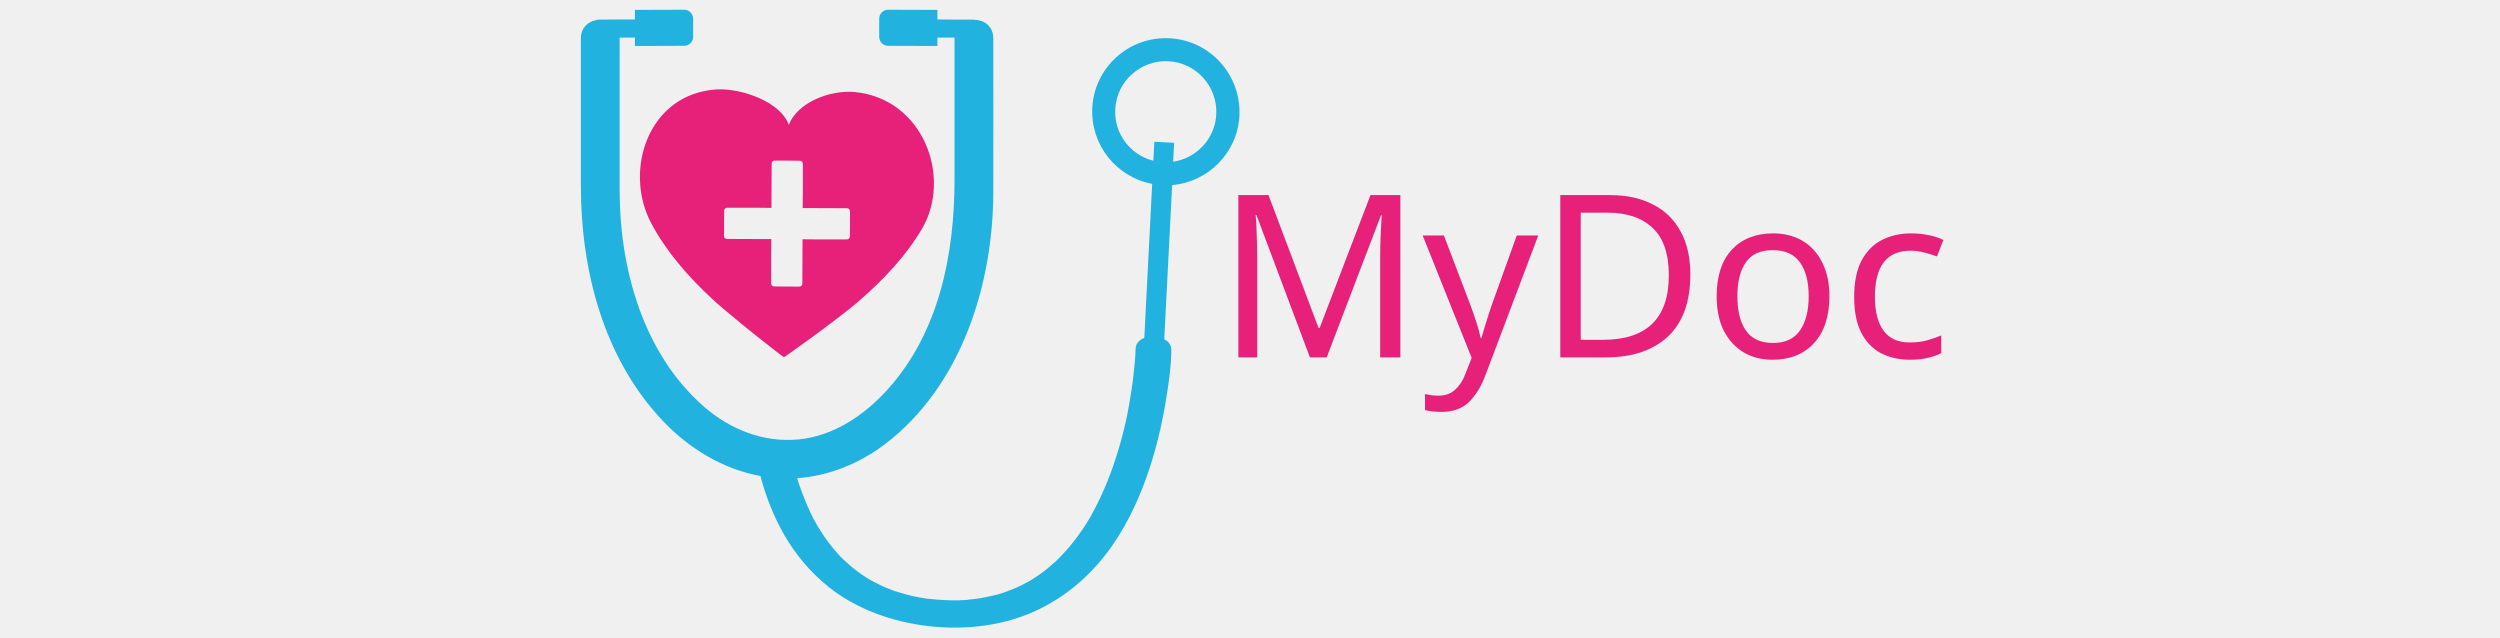
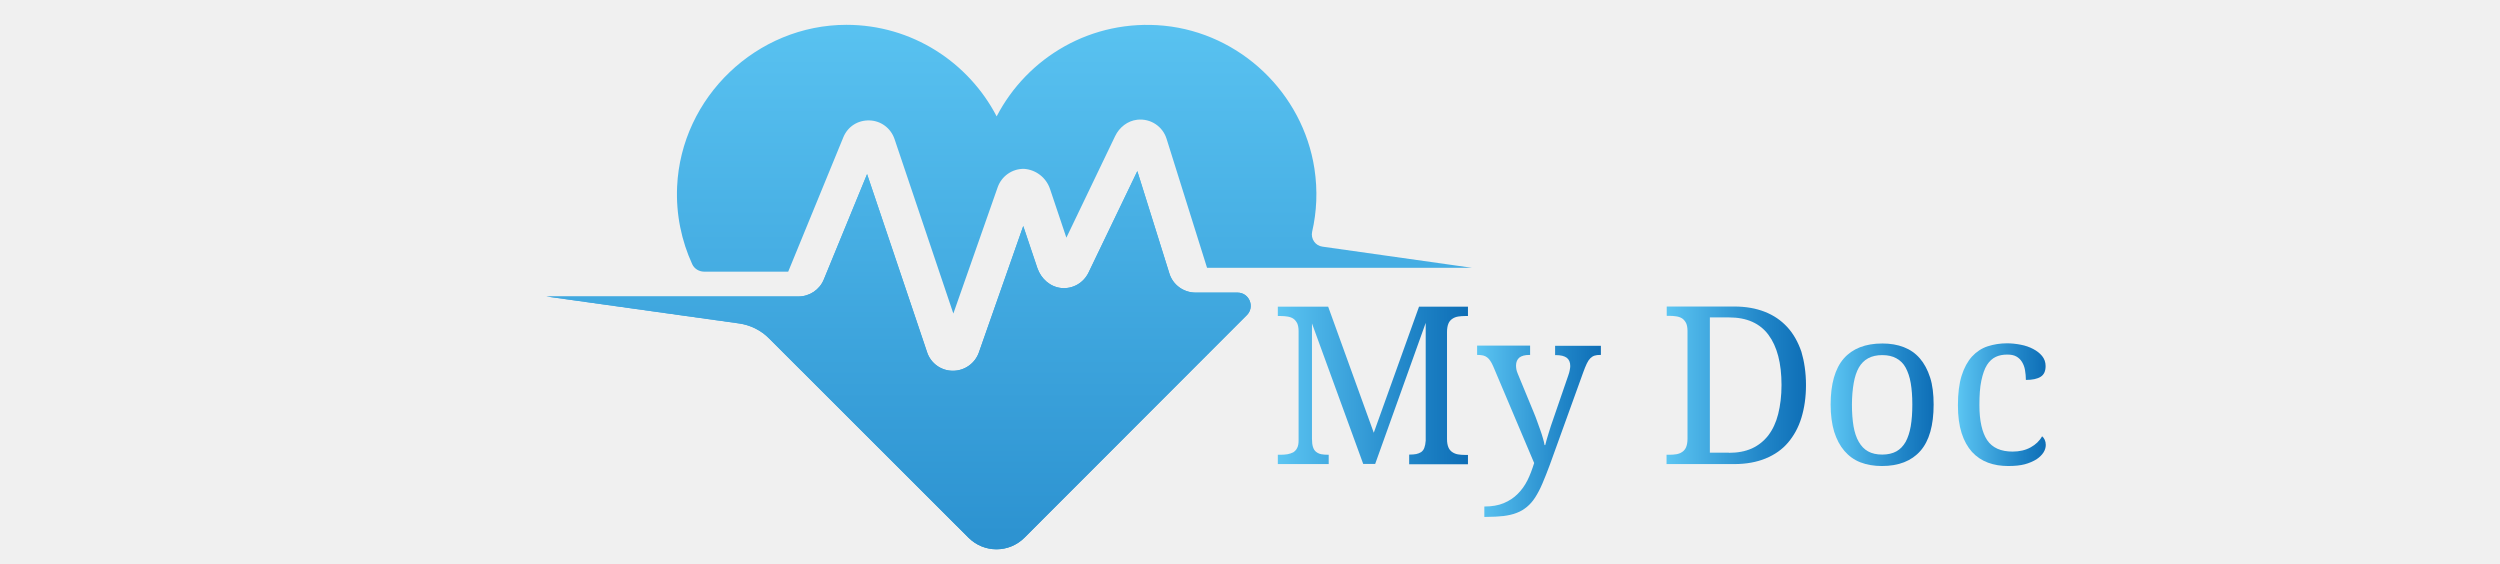
- <svg xmlns="http://www.w3.org/2000/svg" version="1.1" id="Calque_1" x="0px" y="0px" viewBox="0 0 149 38" style="enable-background:new 0 0 149 38;" xml:space="preserve">
+ <svg xmlns="http://www.w3.org/2000/svg" xmlns:xlink="http://www.w3.org/1999/xlink" version="1.1" id="Calque_1" x="0px" y="0px" viewBox="0 0 142 32" style="enable-background:new 0 0 142 32;" xml:space="preserve">
  <style type="text/css">
- 	.st0{fill:#E72179;}
- 	.st1{fill:#21B2E0;}
- 	.st2{font-family:'ErasITC-Bold';}
- 	.st3{font-size:13.541px;}
+ 	.st0{display:none;fill:#FFFFFF;}
+ 	.st1{display:none;}
+ 	.st2{display:inline;}
+ 	.st3{display:inline;clip-path:url(#XMLID_2_);}
+ 	.st4{fill:url(#SVGID_1_);}
+ 	.st5{fill:url(#SVGID_2_);}
+ 	.st6{fill:url(#SVGID_3_);}
+ 	.st7{fill:#FFFFFF;}
+ 	.st8{fill:url(#SVGID_4_);}
+ 	.st9{fill:url(#SVGID_5_);}
+ 	.st10{fill:url(#SVGID_6_);}
+ 	.st11{fill:url(#SVGID_7_);}
+ 	.st12{fill:url(#SVGID_8_);}
+ 	.st13{fill:url(#SVGID_9_);}
+ 	.st14{fill:url(#SVGID_10_);}
+ 	.st15{fill:url(#SVGID_11_);}
+ 	.st16{fill:url(#SVGID_12_);}
</style>
-   <path class="st0" d="M38.81,13.3c0.89,1.68,2.19,3.17,3.62,4.5c0.39,0.37,0.99,0.87,1.62,1.38c0,0-0.01,0-0.01,0  c1.27,1.04,2.66,2.11,2.67,2.1c0,0,0,0,0,0c0.01,0.01,0.02,0.01,0.02,0.01c0.01,0.01,3.19-2.25,4.43-3.32  c1.48-1.28,2.84-2.71,3.8-4.35c1.78-3.06,0.08-7.71-3.97-8.13c-1.54-0.16-3.49,0.64-3.98,1.96c-0.43-1.34-2.78-2.21-4.32-2.12  C38.62,5.6,37.15,10.17,38.81,13.3z M43.16,12.56c0-0.1,0.08-0.18,0.18-0.18c0.29,0,0.59,0,0.88,0c0.59,0,1.17,0,1.76,0.01  c0-0.08,0-0.15,0-0.23c0-0.8,0.01-1.61,0.01-2.41c0-0.1,0.08-0.18,0.18-0.18c0.5,0,1,0,1.5,0.01c0.1,0,0.18,0.08,0.18,0.18  c0,0.29,0,0.59,0,0.88c0,0.59,0,1.17-0.01,1.76c0.08,0,0.15,0,0.23,0c0.8,0,1.61,0.01,2.41,0.01c0.1,0,0.18,0.08,0.18,0.18  c0,0.5,0,1-0.01,1.5c0,0.1-0.08,0.18-0.18,0.18c-0.29,0-0.59,0-0.88,0c-0.59,0-1.17,0-1.76-0.01c0,0.08,0,0.15,0,0.23  c0,0.8-0.01,1.61-0.01,2.41c0,0.06-0.02,0.1-0.05,0.13c-0.03,0.03-0.07,0.05-0.13,0.05c-0.5,0-1,0-1.5-0.01  c-0.1,0-0.18-0.08-0.18-0.18c0-0.29,0-0.59,0-0.88c0-0.59,0-1.17,0.01-1.76c-0.08,0-0.15,0-0.23,0c-0.8,0-1.61-0.01-2.41-0.01  c-0.06,0-0.1-0.02-0.13-0.05c-0.03-0.03-0.05-0.07-0.05-0.13C43.15,13.56,43.16,13.06,43.16,12.56z" />
-   <path class="st1" d="M69.7,2.28c-2.42-0.12-4.48,1.74-4.6,4.15c-0.11,2.22,1.45,4.13,3.57,4.53l-0.47,9.18  c-0.29,0.11-0.51,0.33-0.52,0.66c-0.01,0.53-0.07,1.05-0.13,1.58c-0.06,0.57-0.15,1.14-0.25,1.71c-0.03,0.16-0.06,0.33-0.09,0.49  c0,0.02-0.01,0.03-0.01,0.04c0,0.01,0,0.01,0,0.02c-0.02,0.1-0.04,0.19-0.06,0.29c-0.08,0.36-0.16,0.72-0.26,1.08  c-0.41,1.56-0.97,3.11-1.77,4.57c-0.04,0.07-0.08,0.15-0.12,0.22c0.02-0.03-0.07,0.13-0.1,0.17c-0.12,0.19-0.24,0.38-0.36,0.57  c-0.24,0.35-0.5,0.7-0.78,1.03c-0.13,0.16-0.27,0.31-0.41,0.46c-0.07,0.07-0.13,0.14-0.2,0.21c-0.05,0.05-0.09,0.09-0.14,0.14  c-0.01,0.01-0.05,0.04-0.07,0.07c-0.3,0.27-0.62,0.54-0.96,0.78c-0.17,0.12-0.35,0.24-0.53,0.35c-0.09,0.05-0.17,0.1-0.26,0.15  c0.23-0.14-0.14,0.07-0.2,0.1c-0.41,0.21-0.84,0.38-1.28,0.53c-0.05,0.01-0.09,0.03-0.14,0.04c-0.01,0-0.01,0-0.02,0.01  c0,0,0,0-0.01,0c-0.11,0.03-0.21,0.06-0.32,0.08c-0.25,0.06-0.51,0.11-0.77,0.16c-0.24,0.04-0.49,0.07-0.73,0.09  c-0.02,0-0.04,0-0.06,0.01c0.02,0,0.04,0,0.07,0c-0.04,0-0.07,0-0.11,0.01c-0.01,0-0.02,0-0.02,0c-0.01,0-0.02,0-0.03,0  c-0.16,0.01-0.33,0.01-0.49,0.02c-0.58,0.01-1.15-0.03-1.72-0.09c0,0-0.01,0-0.01,0c-0.05-0.01-0.11-0.01-0.16-0.02  c-0.12-0.02-0.24-0.04-0.36-0.06c-0.28-0.05-0.56-0.11-0.84-0.19c-0.22-0.06-0.43-0.13-0.65-0.19c0,0-0.01,0-0.01,0  c0,0-0.01,0-0.01-0.01c-0.04-0.02-0.09-0.03-0.14-0.05c-0.13-0.05-0.27-0.11-0.4-0.16c-0.19-0.08-0.38-0.17-0.57-0.27  c-0.1-0.05-0.2-0.11-0.3-0.16c-0.05-0.03-0.33-0.2-0.26-0.15c-0.35-0.23-0.68-0.47-0.99-0.74c-0.15-0.13-0.29-0.26-0.43-0.39  c-0.04-0.04-0.23-0.23-0.15-0.15c-0.07-0.08-0.14-0.16-0.21-0.23c-0.57-0.65-1.02-1.34-1.41-2.06c-0.01-0.02-0.02-0.03-0.02-0.05  c-0.01-0.02-0.02-0.05-0.03-0.06c-0.04-0.08-0.08-0.17-0.12-0.25c-0.09-0.2-0.18-0.39-0.26-0.59c-0.16-0.38-0.3-0.76-0.43-1.15  c-0.03-0.09-0.05-0.18-0.08-0.26c1.88-0.13,3.7-0.87,5.21-2.01c4.55-3.44,6.46-9.48,6.48-14.99c0.01-3.07,0-6.14,0-9.21  c0-0.72-0.53-1.09-1.09-1.11c-0.02,0-0.04-0.01-0.06-0.01c-0.73,0-1.45,0-2.18-0.01l0-0.57l-2.94-0.01c-0.29,0-0.53,0.24-0.53,0.53  l0,1.09c0,0.29,0.24,0.53,0.53,0.53l2.94,0.01l0-0.5c0.34,0,0.68,0,1.02,0c0,0.02,0,0.03,0,0.05c0,2.8,0,5.61,0,8.41  c0,4.43-0.91,9.08-3.96,12.48c-1.39,1.55-3.23,2.81-5.34,3.01c-2.08,0.2-4.09-0.6-5.64-1.96c-3.62-3.16-5.02-8.23-5.02-12.88  c0-3.02,0-6.04,0-9.06c0-0.02,0-0.03,0-0.05c0.3,0,0.61,0,0.91,0l0,0.5l2.94-0.01c0.29,0,0.53-0.24,0.53-0.53l0-1.09  c0-0.29-0.24-0.53-0.53-0.53l-2.94,0.01l0,0.57c-0.73,0-1.45,0-2.18,0.01c-0.05,0-0.1,0.01-0.14,0.03c-0.48,0.09-0.9,0.46-0.9,1.09  c0,2.93,0,5.86,0,8.79c0,5.03,1.35,10.29,4.9,14.02c1.57,1.65,3.57,2.86,5.8,3.27c0.65,2.41,1.82,4.8,4.04,6.59  c3.19,2.59,8.71,3.27,12.61,1.33c3.73-1.85,5.54-5.3,6.58-8.49c0.47-1.46,0.8-2.95,1.02-4.45c0.12-0.78,0.23-1.58,0.24-2.37  c0-0.04,0-0.07,0-0.11c0.01-0.3-0.17-0.52-0.42-0.65l0.47-9.19c2.15-0.18,3.9-1.93,4.01-4.14C73.98,4.46,72.12,2.4,69.7,2.28z   M72.49,6.81c-0.07,1.46-1.18,2.62-2.57,2.83l0.06-1.13L68.8,8.45l-0.06,1.13c-1.37-0.34-2.35-1.61-2.27-3.07  c0.08-1.66,1.5-2.94,3.16-2.86C71.29,3.73,72.57,5.15,72.49,6.81z" />
-   <text transform="matrix(1 0 0 1 72.4932 21.2998)" class="st0 st2 st3">MyDoc</text>
+   <g>
+     <rect id="XMLID_597_" x="-53.78" y="-19.53" class="st0" width="184.98" height="106.13" />
+     <g class="st1">
+       <defs>
+         <rect id="XMLID_613_" x="-53.78" y="-19.53" width="184.98" height="106.13" />
+       </defs>
+       <clipPath id="XMLID_2_" class="st2">
+         <use xlink:href="#XMLID_613_" style="overflow:visible;" />
+       </clipPath>
+       <g class="st3">
+         <linearGradient id="SVGID_1_" gradientUnits="userSpaceOnUse" x1="0.69" y1="5.915" x2="-94.57" y2="101.175">
+           <stop offset="0" style="stop-color:#5CC6F2" />
+           <stop offset="0.076" style="stop-color:#55BEEE" />
+           <stop offset="0.711" style="stop-color:#1F84C7" />
+           <stop offset="1" style="stop-color:#0E6EB6" />
+         </linearGradient>
+         <path class="st4" d="M-37-45.99c0,0-36.94,112.39,133.33,141.01h-223.19V-51.28L-37-45.99z" />
+         <linearGradient id="SVGID_2_" gradientUnits="userSpaceOnUse" x1="-80.649" y1="79.71" x2="18.745" y2="-19.685">
+           <stop offset="0" style="stop-color:#FFFFFF" />
+           <stop offset="0.43" style="stop-color:#A5B8E0" />
+           <stop offset="0.823" style="stop-color:#4981C2" />
+           <stop offset="1" style="stop-color:#0E6EB6" />
+         </linearGradient>
+         <path class="st5" d="M-49.02-45.99c0,0-30.54,116.07,142.28,141.01h-232.14V-51.28L-49.02-45.99z" />
+         <linearGradient id="SVGID_3_" gradientUnits="userSpaceOnUse" x1="-80.649" y1="92.715" x2="18.746" y2="-6.68">
+           <stop offset="0" style="stop-color:#5CC6F2" />
+           <stop offset="0.076" style="stop-color:#55BEEE" />
+           <stop offset="0.711" style="stop-color:#1F84C7" />
+           <stop offset="1" style="stop-color:#0E6EB6" />
+         </linearGradient>
+         <path class="st6" d="M-49.02-32.98c0,0-30.54,116.07,142.28,141.01h-232.14V-38.27L-49.02-32.98z" />
+         <path class="st7" d="M-56.16-34.33c0,0-30.54,116.07,142.28,141.01h-232.14V-39.61L-56.16-34.33z" />
+         <linearGradient id="SVGID_4_" gradientUnits="userSpaceOnUse" x1="25.233" y1="44.33" x2="-13.038" y2="82.601" gradientTransform="matrix(1 0 0.1408 1 -80.7431 1.000000e-04)">
+           <stop offset="0" style="stop-color:#5CC6F2" />
+           <stop offset="0.076" style="stop-color:#55BEEE" />
+           <stop offset="0.711" style="stop-color:#1F84C7" />
+           <stop offset="1" style="stop-color:#0E6EB6" />
+         </linearGradient>
+         <path class="st8" d="M-75.76-34.33c0,0-14.19,116.07,162.14,141.01h-232.14l-20.6-146.29L-75.76-34.33z" />
+       </g>
+     </g>
+     <g>
+       <linearGradient id="SVGID_5_" gradientUnits="userSpaceOnUse" x1="51.047" y1="-1.326" x2="51.047" y2="56.647">
+         <stop offset="0" style="stop-color:#5CC6F2" />
+         <stop offset="0.076" style="stop-color:#55BEEE" />
+         <stop offset="0.711" style="stop-color:#1F84C7" />
+         <stop offset="1" style="stop-color:#0E6EB6" />
+       </linearGradient>
+       <path class="st9" d="M66.42,15.53l-1.82-5.81l-2.77,5.76c-0.28,0.58-0.88,0.94-1.54,0.88c-0.64-0.06-1.16-0.53-1.37-1.14    l-0.8-2.38l-2.52,7.18c-0.22,0.62-0.81,1.04-1.47,1.04h-0.01c-0.66,0-1.25-0.42-1.46-1.05L49.25,9.89l-2.46,5.99    c-0.24,0.58-0.81,0.96-1.44,0.96h-4.03H31.04l10.93,1.53c0.65,0.09,1.26,0.39,1.72,0.86l11.32,11.31c0.88,0.88,2.3,0.88,3.18,0    l12.63-12.64c0.47-0.47,0.14-1.28-0.53-1.28h-2.4C67.22,16.61,66.62,16.18,66.42,15.53z" />
+       <linearGradient id="SVGID_6_" gradientUnits="userSpaceOnUse" x1="51.047" y1="-1.326" x2="51.047" y2="56.647">
+         <stop offset="0" style="stop-color:#5CC6F2" />
+         <stop offset="0.076" style="stop-color:#55BEEE" />
+         <stop offset="0.711" style="stop-color:#1F84C7" />
+         <stop offset="1" style="stop-color:#0E6EB6" />
+       </linearGradient>
+       <path class="st10" d="M66.42,15.53l-1.82-5.81l-2.77,5.76c-0.28,0.58-0.88,0.94-1.54,0.88c-0.64-0.06-1.16-0.53-1.37-1.14    l-0.8-2.38l-2.52,7.18c-0.22,0.62-0.81,1.04-1.47,1.04h-0.01c-0.66,0-1.25-0.42-1.46-1.05L49.25,9.89l-2.46,5.99    c-0.24,0.58-0.81,0.96-1.44,0.96h-4.03H31.04l10.93,1.53c0.65,0.09,1.26,0.39,1.72,0.86l11.32,11.31c0.88,0.88,2.3,0.88,3.18,0    l12.63-12.64c0.47-0.47,0.14-1.28-0.53-1.28h-2.4C67.22,16.61,66.62,16.18,66.42,15.53z" />
+       <linearGradient id="SVGID_7_" gradientUnits="userSpaceOnUse" x1="61.016" y1="-0.762" x2="61.016" y2="59.729">
+         <stop offset="0" style="stop-color:#5CC6F2" />
+         <stop offset="0.076" style="stop-color:#55BEEE" />
+         <stop offset="0.711" style="stop-color:#1F84C7" />
+         <stop offset="1" style="stop-color:#0E6EB6" />
+       </linearGradient>
+       <path class="st11" d="M74.53,13.16c0.26-1.13,0.32-2.33,0.13-3.58c-0.66-4.3-4.21-7.69-8.54-8.12c-4.12-0.4-7.77,1.8-9.51,5.15    c-1.6-3.08-4.82-5.2-8.53-5.2c-5.09,0-9.39,4.1-9.62,9.19c-0.07,1.58,0.25,3.08,0.86,4.41c0.12,0.26,0.39,0.42,0.68,0.42h4.77    L47.9,7.8c0.25-0.61,0.82-0.98,1.49-0.96c0.65,0.02,1.21,0.44,1.42,1.06l3.34,9.91l2.52-7.18c0.22-0.62,0.81-1.04,1.47-1.04    l0.01,0c0.68,0.04,1.27,0.49,1.49,1.14l0.93,2.77l2.77-5.77c0.24-0.5,0.71-0.87,1.26-0.93c0.76-0.08,1.44,0.38,1.66,1.08l2.3,7.33    h5.26h9.78l-8.48-1.2C74.71,13.96,74.44,13.56,74.53,13.16z" />
+     </g>
+     <g class="st1">
+       <text transform="matrix(1 0 0 1 -6.347656e-03 47.832)" style="display:inline;fill:#1D3157; font-family:'Raleway-ExtraBold'; font-size:9.804px;">MEDICAL HEART</text>
+     </g>
+     <text transform="matrix(1 0 0 1 13.0845 54.2422)" class="st1" style="font-family:'Raleway-Medium'; font-size:5.166px;">TAGLINE GOES HERE</text>
+   </g>
+   <g>
+     <linearGradient id="SVGID_8_" gradientUnits="userSpaceOnUse" x1="72.572" y1="21.879" x2="83.371" y2="21.879">
+       <stop offset="0" style="stop-color:#5CC6F2" />
+       <stop offset="0.076" style="stop-color:#55BEEE" />
+       <stop offset="0.711" style="stop-color:#1F84C7" />
+       <stop offset="1" style="stop-color:#0E6EB6" />
+     </linearGradient>
+     <path class="st12" d="M80.04,26.35v-0.53h0.04c0.13,0,0.26-0.01,0.36-0.03s0.2-0.06,0.28-0.11c0.08-0.06,0.14-0.13,0.18-0.24   s0.07-0.24,0.08-0.41v-6.69l-2.87,8.01h-0.68l-2.91-7.98v6.56c0,0.2,0.02,0.35,0.06,0.47s0.1,0.21,0.18,0.27s0.18,0.11,0.29,0.13   c0.11,0.02,0.24,0.03,0.38,0.03h0.04v0.53h-2.89v-0.53h0.16c0.14,0,0.27-0.01,0.39-0.03c0.12-0.02,0.23-0.06,0.33-0.11   c0.09-0.06,0.17-0.14,0.22-0.25c0.06-0.11,0.08-0.26,0.08-0.44v-6.2c0-0.18-0.03-0.33-0.08-0.44c-0.06-0.11-0.13-0.2-0.22-0.26   s-0.2-0.1-0.33-0.12c-0.12-0.02-0.26-0.03-0.39-0.03h-0.16v-0.53h2.86l2.59,7.16l2.57-7.16h2.78v0.53h-0.16   c-0.14,0-0.28,0.01-0.4,0.03c-0.12,0.02-0.23,0.06-0.33,0.13s-0.17,0.15-0.22,0.27c-0.05,0.12-0.08,0.28-0.08,0.47v6.09   c0,0.2,0.03,0.35,0.08,0.47s0.13,0.21,0.22,0.27s0.2,0.11,0.33,0.13c0.12,0.02,0.26,0.03,0.4,0.03h0.16v0.53H80.04z" />
+     <linearGradient id="SVGID_9_" gradientUnits="userSpaceOnUse" x1="83.897" y1="24.498" x2="90.927" y2="24.498">
+       <stop offset="0" style="stop-color:#5CC6F2" />
+       <stop offset="0.076" style="stop-color:#55BEEE" />
+       <stop offset="0.711" style="stop-color:#1F84C7" />
+       <stop offset="1" style="stop-color:#0E6EB6" />
+     </linearGradient>
+     <path class="st13" d="M90.93,19.63v0.53h-0.04c-0.12,0-0.23,0.01-0.32,0.04s-0.17,0.08-0.24,0.15s-0.14,0.17-0.2,0.3   c-0.06,0.13-0.13,0.29-0.2,0.49l-1.9,5.26c-0.15,0.4-0.29,0.76-0.42,1.06c-0.13,0.31-0.27,0.57-0.41,0.79   c-0.14,0.22-0.3,0.4-0.47,0.54c-0.17,0.14-0.36,0.26-0.58,0.34c-0.22,0.09-0.46,0.14-0.75,0.18c-0.28,0.03-0.61,0.05-0.98,0.05   h-0.11v-0.59c0.42,0,0.79-0.06,1.1-0.19c0.31-0.13,0.57-0.3,0.79-0.52c0.22-0.22,0.41-0.48,0.56-0.78c0.15-0.3,0.27-0.63,0.38-0.98   l-2.32-5.48c-0.06-0.13-0.11-0.24-0.17-0.32c-0.05-0.08-0.11-0.15-0.18-0.2c-0.07-0.05-0.14-0.09-0.23-0.11   c-0.09-0.02-0.19-0.03-0.32-0.03H83.9v-0.53h3.01v0.53h-0.04c-0.25,0-0.44,0.05-0.57,0.15c-0.12,0.1-0.19,0.25-0.19,0.46   c0,0.07,0.01,0.14,0.02,0.21c0.01,0.07,0.04,0.15,0.08,0.25l0.92,2.23c0.06,0.14,0.12,0.3,0.18,0.47c0.06,0.17,0.12,0.34,0.18,0.5   c0.06,0.17,0.11,0.32,0.15,0.47c0.04,0.15,0.08,0.27,0.09,0.38h0.04c0.04-0.18,0.11-0.41,0.19-0.67c0.08-0.26,0.17-0.55,0.28-0.85   l0.84-2.44c0.04-0.1,0.06-0.2,0.08-0.29c0.02-0.09,0.03-0.18,0.03-0.24c0-0.22-0.07-0.37-0.2-0.47c-0.14-0.1-0.34-0.15-0.62-0.15   h-0.04v-0.53H90.93z" />
+     <linearGradient id="SVGID_10_" gradientUnits="userSpaceOnUse" x1="94.659" y1="21.879" x2="102.576" y2="21.879">
+       <stop offset="0" style="stop-color:#5CC6F2" />
+       <stop offset="0.076" style="stop-color:#55BEEE" />
+       <stop offset="0.711" style="stop-color:#1F84C7" />
+       <stop offset="1" style="stop-color:#0E6EB6" />
+     </linearGradient>
+     <path class="st14" d="M102.58,21.87c0,0.69-0.09,1.3-0.26,1.86s-0.43,1.02-0.76,1.41s-0.76,0.69-1.27,0.9   c-0.51,0.21-1.11,0.32-1.79,0.32h-3.84v-0.53h0.16c0.14,0,0.28-0.01,0.4-0.03c0.12-0.02,0.23-0.06,0.33-0.13   c0.09-0.06,0.17-0.15,0.22-0.27s0.08-0.28,0.08-0.47v-6.14c0-0.18-0.03-0.33-0.08-0.44c-0.06-0.11-0.13-0.2-0.22-0.26   c-0.09-0.06-0.2-0.1-0.33-0.12c-0.12-0.02-0.26-0.03-0.39-0.03h-0.16v-0.53h3.84c0.64,0,1.22,0.1,1.73,0.3s0.93,0.49,1.28,0.87   c0.35,0.38,0.61,0.85,0.8,1.4C102.48,20.52,102.58,21.16,102.58,21.87z M98.2,25.72c0.5,0,0.93-0.08,1.31-0.25   c0.37-0.17,0.68-0.42,0.93-0.74c0.25-0.33,0.44-0.73,0.56-1.21s0.19-1.03,0.19-1.65c0-1.24-0.25-2.19-0.74-2.85   s-1.24-0.99-2.23-0.99h-1.1v7.68H98.2z" />
+     <linearGradient id="SVGID_11_" gradientUnits="userSpaceOnUse" x1="103.983" y1="22.993" x2="109.832" y2="22.993">
+       <stop offset="0" style="stop-color:#5CC6F2" />
+       <stop offset="0.076" style="stop-color:#55BEEE" />
+       <stop offset="0.711" style="stop-color:#1F84C7" />
+       <stop offset="1" style="stop-color:#0E6EB6" />
+     </linearGradient>
+     <path class="st15" d="M109.83,22.98c0,1.18-0.25,2.06-0.75,2.63s-1.23,0.86-2.19,0.86c-0.45,0-0.86-0.07-1.22-0.21   s-0.66-0.36-0.91-0.65c-0.25-0.29-0.44-0.65-0.58-1.09c-0.13-0.44-0.2-0.95-0.2-1.54c0-1.17,0.25-2.04,0.74-2.61   c0.5-0.57,1.23-0.86,2.2-0.86c0.45,0,0.86,0.07,1.22,0.21s0.66,0.35,0.91,0.64c0.25,0.29,0.44,0.65,0.58,1.08   S109.83,22.39,109.83,22.98z M105.19,22.98c0,0.46,0.03,0.87,0.09,1.23c0.06,0.35,0.16,0.65,0.3,0.89   c0.14,0.24,0.31,0.42,0.53,0.54c0.22,0.12,0.48,0.18,0.8,0.18c0.31,0,0.58-0.06,0.8-0.18c0.22-0.12,0.39-0.3,0.53-0.54   c0.13-0.24,0.23-0.54,0.29-0.89s0.09-0.76,0.09-1.23s-0.03-0.87-0.09-1.22c-0.06-0.35-0.16-0.64-0.29-0.88s-0.31-0.41-0.53-0.53   c-0.22-0.12-0.48-0.18-0.8-0.18c-0.31,0-0.58,0.06-0.8,0.18c-0.22,0.12-0.39,0.29-0.53,0.53c-0.13,0.23-0.23,0.53-0.29,0.88   C105.23,22.11,105.19,22.52,105.19,22.98z" />
+     <linearGradient id="SVGID_12_" gradientUnits="userSpaceOnUse" x1="111.215" y1="22.993" x2="116.201" y2="22.993">
+       <stop offset="0" style="stop-color:#5CC6F2" />
+       <stop offset="0.076" style="stop-color:#55BEEE" />
+       <stop offset="0.711" style="stop-color:#1F84C7" />
+       <stop offset="1" style="stop-color:#0E6EB6" />
+     </linearGradient>
+     <path class="st16" d="M114.07,26.47c-0.42,0-0.8-0.06-1.15-0.19c-0.35-0.13-0.65-0.33-0.91-0.61c-0.25-0.28-0.45-0.63-0.59-1.07   s-0.21-0.96-0.21-1.58c0-0.67,0.07-1.23,0.21-1.68s0.34-0.81,0.59-1.09c0.25-0.27,0.55-0.47,0.89-0.58   c0.34-0.11,0.71-0.17,1.1-0.17c0.26,0,0.52,0.03,0.78,0.08s0.49,0.13,0.7,0.24c0.21,0.11,0.38,0.24,0.51,0.4   c0.13,0.16,0.2,0.35,0.2,0.57c0,0.29-0.09,0.49-0.28,0.61c-0.19,0.12-0.47,0.18-0.84,0.18c0-0.2-0.02-0.38-0.05-0.56   s-0.09-0.33-0.17-0.46s-0.19-0.24-0.32-0.31c-0.14-0.08-0.31-0.11-0.52-0.11c-0.24,0-0.46,0.04-0.65,0.13   c-0.19,0.09-0.36,0.24-0.5,0.46c-0.14,0.22-0.24,0.52-0.32,0.89s-0.11,0.84-0.11,1.39c0,0.89,0.15,1.55,0.44,1.99   c0.3,0.44,0.78,0.65,1.45,0.65c0.39,0,0.73-0.08,1.02-0.24c0.29-0.16,0.51-0.37,0.65-0.63c0.06,0.05,0.11,0.11,0.15,0.2   s0.06,0.18,0.06,0.29c0,0.14-0.04,0.29-0.13,0.43c-0.09,0.14-0.22,0.27-0.4,0.39c-0.18,0.11-0.4,0.21-0.66,0.28   C114.74,26.44,114.43,26.47,114.07,26.47z" />
+   </g>
</svg>
